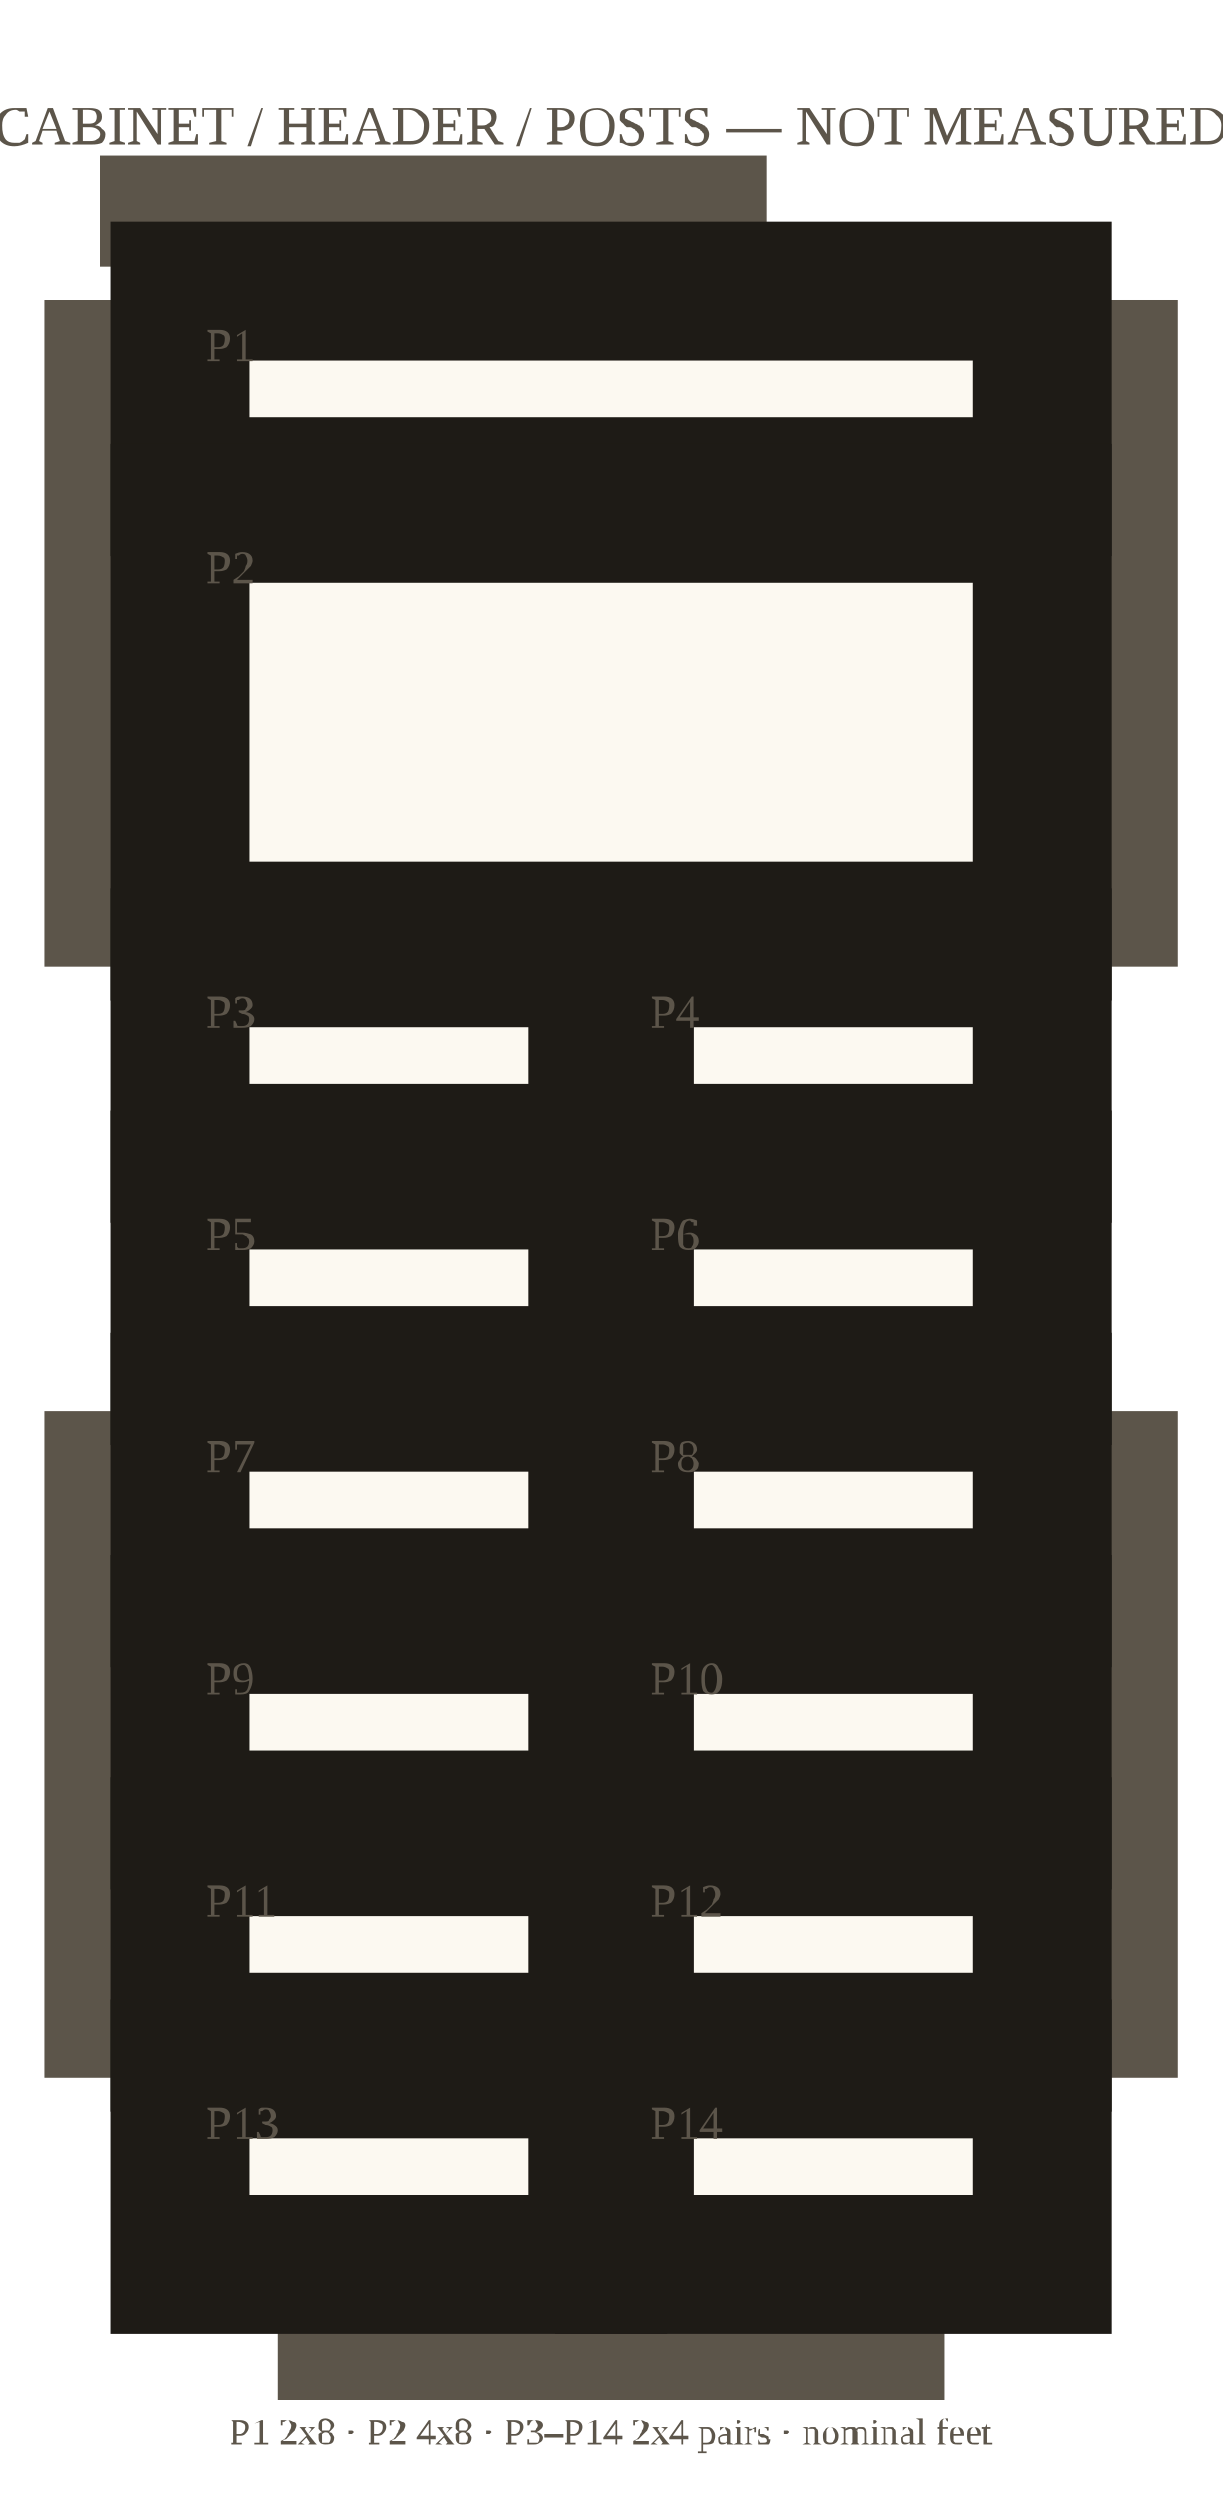
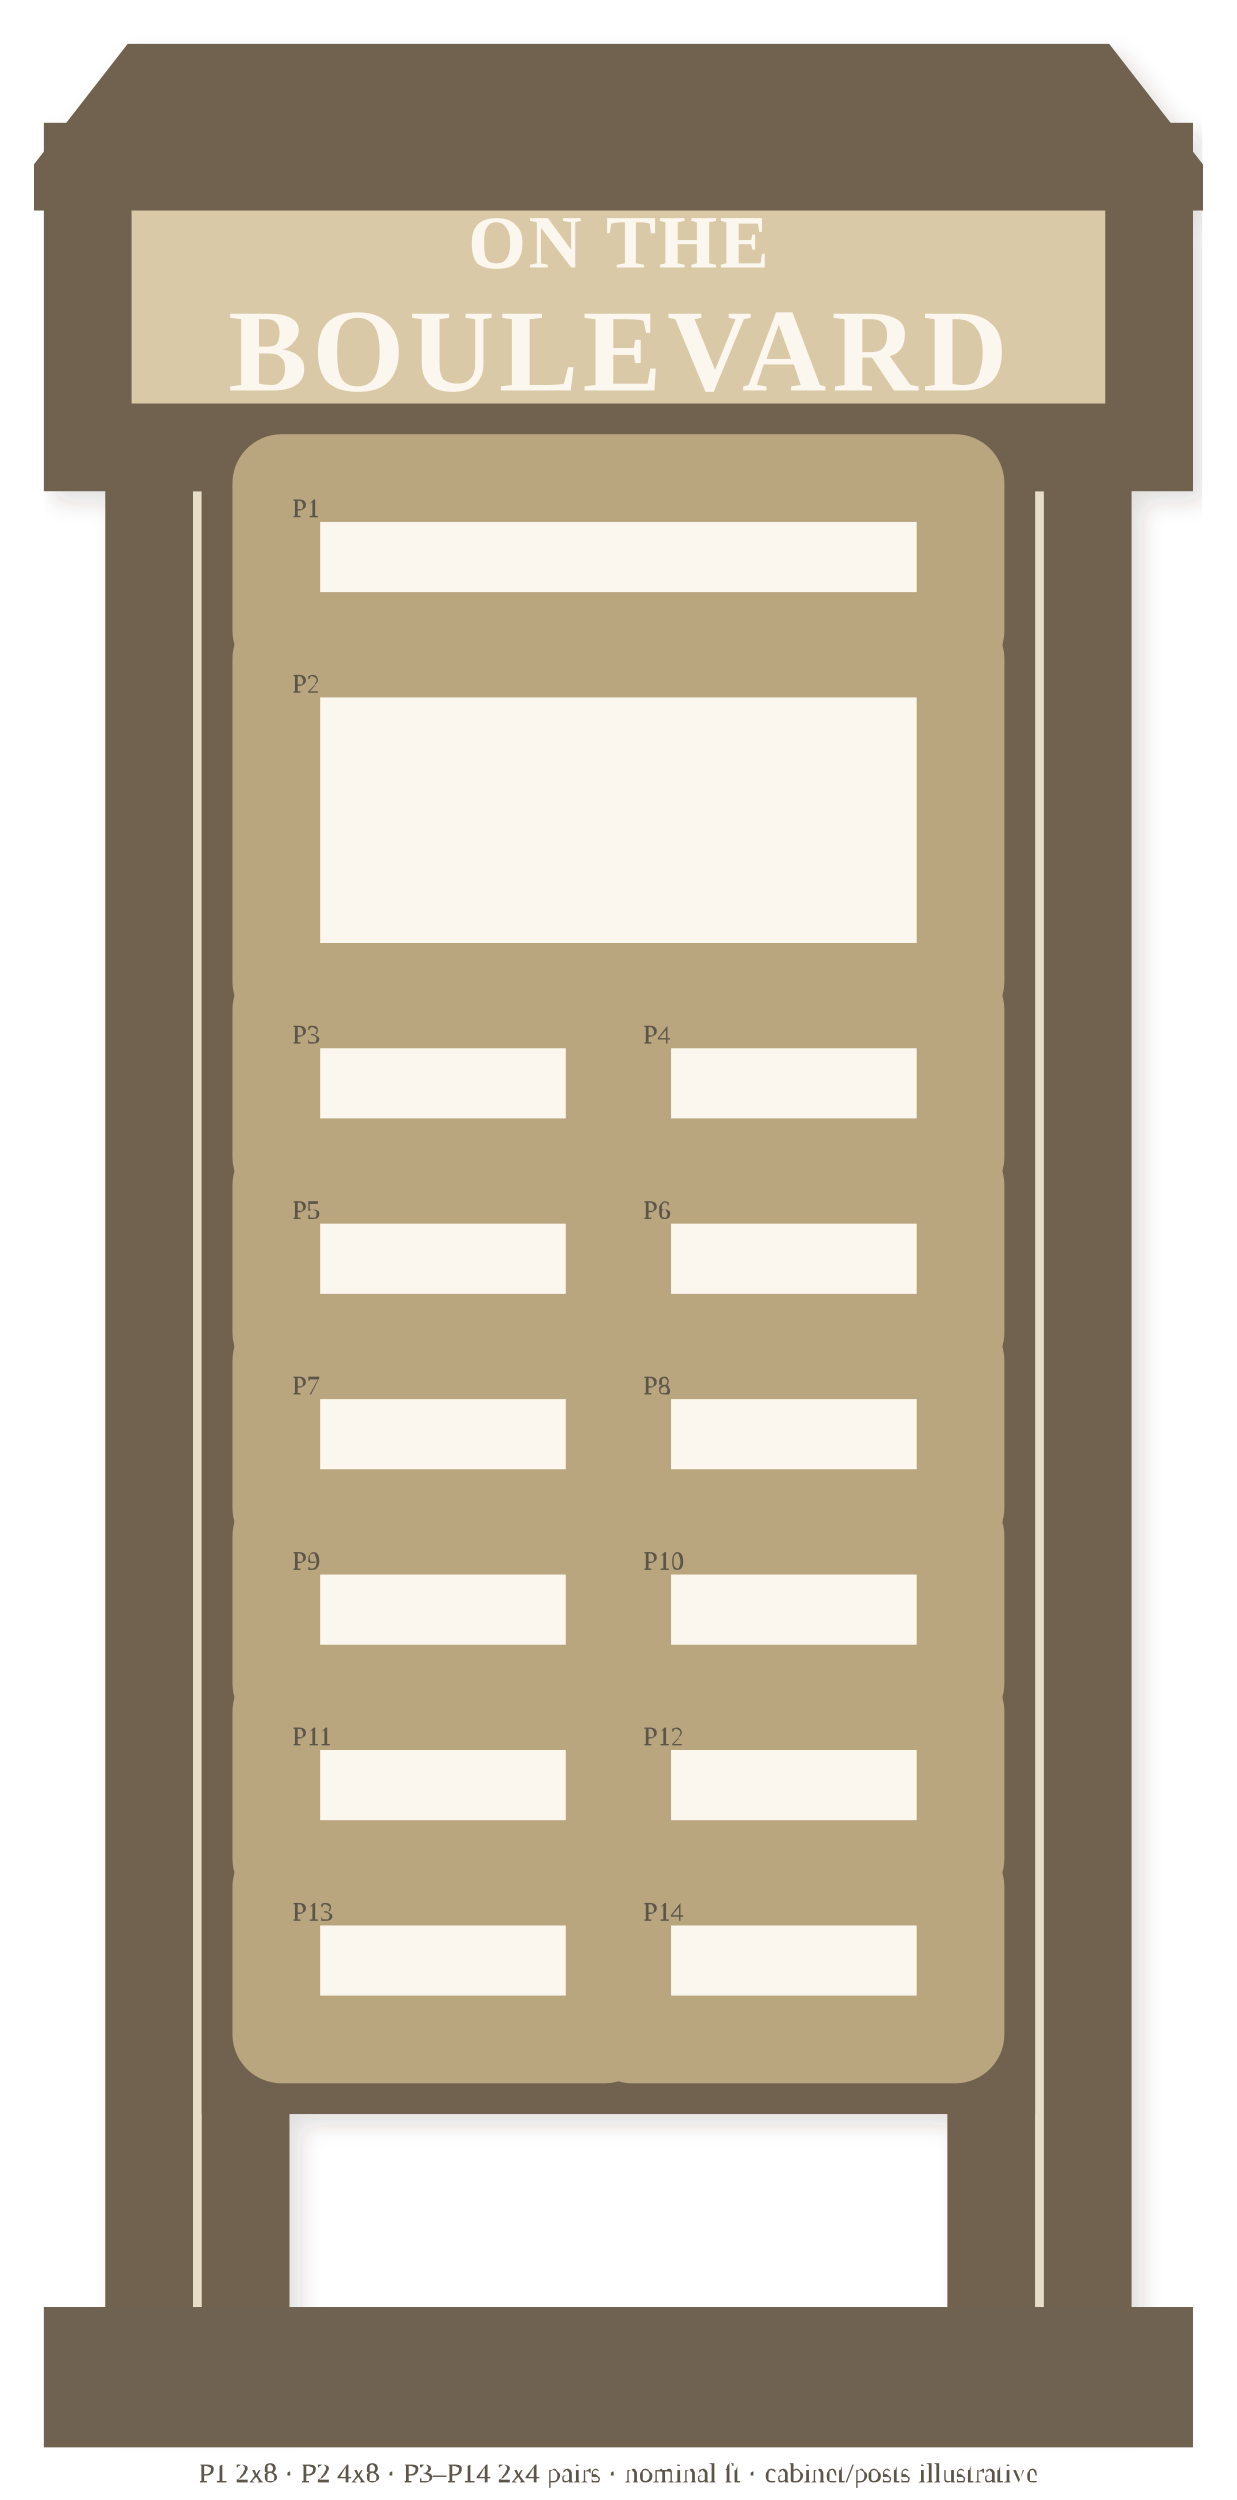
- <svg xmlns="http://www.w3.org/2000/svg" viewBox="-1.5 -2.5 11 22.5" role="img" aria-labelledby="t d" data-units="ft-nominal">
+ <svg xmlns="http://www.w3.org/2000/svg" viewBox="-3.05 -5.35 14.1 28.5" role="img" aria-labelledby="t d" data-units="ft-nominal">
+   <defs>
+     <filter id="cc-sshadow" x="-5%" y="-5%" width="110%" height="120%">
+       <feDropShadow dx="0.12" dy="0.12" stdDeviation="0.12" flood-color="#3B342A" flood-opacity=".16" />
+     </filter>
+   </defs>
  <style>
-     .cc-face{fill:var(--cc-cre-surface-raised,#FCF9F1);stroke:var(--cc-cre-text,#1E1B16);stroke-width:1.25;vector-effect:non-scaling-stroke}
-     .cc-face--derived{stroke-dasharray:4 3}
-     .cc-grade{stroke:var(--cc-cre-text,#1E1B16);stroke-width:2;vector-effect:non-scaling-stroke}
+     .cc-mass{fill:#EFE6D2}
+     .cc-roof{fill:none;stroke:#6F6250;stroke-width:1.4;vector-effect:non-scaling-stroke;stroke-linejoin:round}
+     .cc-demise{stroke:#6F6250;stroke-width:.8;vector-effect:non-scaling-stroke;opacity:.75}
+     .cc-demise--derived{stroke-dasharray:3 3}
+     .cc-hit{fill:transparent;stroke:none}
+     .cc-grade{stroke:#6F6250;stroke-width:1.6;vector-effect:non-scaling-stroke}
+     .cc-face{fill:#FBF7EE;stroke:#B9A57E;stroke-width:1;vector-effect:non-scaling-stroke}
+     .cc-cab{fill:#E8DEC8;stroke:#6F6250;stroke-width:1;vector-effect:non-scaling-stroke}
+     .cc-head{fill:#D9C9A6;stroke:#6F6250;stroke-width:1;vector-effect:non-scaling-stroke}
+     .cc-wordmark{fill:#FBF7EE;font-family:var(--cc-cre-font-display,Besley,Georgia,serif);font-weight:700;letter-spacing:.04em}
+     .cc-slot{fill:#3B342A;font-family:var(--cc-cre-font-ui,Archivo,Arial,sans-serif)}
    .cc-dim{stroke:var(--cc-cre-text-muted,#5C554A);stroke-width:1;vector-effect:non-scaling-stroke;fill:none}
    .cc-label{fill:var(--cc-cre-text,#1E1B16);font-family:var(--cc-cre-font-meta,"Courier Prime",monospace)}
    .cc-muted{fill:var(--cc-cre-text-muted,#5C554A);font-family:var(--cc-cre-font-meta,"Courier Prime",monospace)}
-     .cc-frame{fill:none;stroke:var(--cc-cre-text-muted,#5C554A);stroke-width:1;stroke-dasharray:6 4;vector-effect:non-scaling-stroke}
  </style>
-   <rect class="cc-frame" x="-0.6" y="-0.6" width="9.2" height="19.2" />
-   <text class="cc-muted" x="4" y="-1.2" font-size="0.5" text-anchor="middle">CABINET / HEADER / POSTS — NOT MEASURED</text>
-   <g id="panel-otb-johnston-pylon-p1" class="cc-entity" data-entity-id="panel-otb-johnston-pylon-p1" data-panel-key="P1">
-     <rect class="cc-face" x="0.12" y="0.12" width="7.76" height="1.76" />
-     <text class="cc-muted" x="0.35" y="0.75" font-size="0.42">P1</text>
+   <g class="cc-cabinet" data-illustrative="true" filter="url(#cc-sshadow)">
+     <rect class="cc-cab" x="-1.35" y="-0.25" width="1.1" height="22" />
+     <rect class="cc-cab" x="8.25" y="-0.25" width="1.1" height="22" />
+     <rect class="cc-cab" x="-0.25" y="-0.25" width="8.5" height="18.5" />
+     <path class="cc-head" d="M-2.05 -3.45 L-1.35 -4.35 H9.35 L10.05 -3.45 Z" />
+     <rect class="cc-head" x="-2.05" y="-3.45" width="12.1" height="3.2" />
+     <text class="cc-wordmark" x="4" y="-2.3" font-size="0.85" text-anchor="middle">ON THE</text>
+     <text class="cc-wordmark" x="4" y="-0.9" font-size="1.35" text-anchor="middle">BOULEVARD</text>
  </g>
-   <g id="panel-otb-johnston-pylon-p2" class="cc-entity" data-entity-id="panel-otb-johnston-pylon-p2" data-panel-key="P2">
-     <rect class="cc-face" x="0.12" y="2.12" width="7.76" height="3.76" />
-     <text class="cc-muted" x="0.35" y="2.75" font-size="0.42">P2</text>
+   <g id="panel-otb-johnston-pylon-p1" class="cc-entity" data-entity-id="panel-otb-johnston-pylon-p1" data-panel-key="P1" data-nominal-size="2x8">
+     <rect class="cc-face" x="0.1" y="0.1" width="7.8" height="1.8" rx="0.06" />
+     <text class="cc-slot" data-slot="tenant" x="4" y="1.22" font-size="0.62" text-anchor="middle" />
+     <text class="cc-muted" x="0.28" y="0.55" font-size="0.3">P1</text>
  </g>
-   <g id="panel-otb-johnston-pylon-p3" class="cc-entity" data-entity-id="panel-otb-johnston-pylon-p3" data-panel-key="P3">
-     <rect class="cc-face" x="0.12" y="6.12" width="3.76" height="1.76" />
-     <text class="cc-muted" x="0.35" y="6.75" font-size="0.42">P3</text>
+   <g id="panel-otb-johnston-pylon-p2" class="cc-entity" data-entity-id="panel-otb-johnston-pylon-p2" data-panel-key="P2" data-nominal-size="4x8">
+     <rect class="cc-face" x="0.1" y="2.1" width="7.8" height="3.8" rx="0.06" />
+     <text class="cc-slot" data-slot="tenant" x="4" y="4.22" font-size="0.62" text-anchor="middle" />
+     <text class="cc-muted" x="0.28" y="2.55" font-size="0.3">P2</text>
  </g>
-   <g id="panel-otb-johnston-pylon-p4" class="cc-entity" data-entity-id="panel-otb-johnston-pylon-p4" data-panel-key="P4">
-     <rect class="cc-face" x="4.12" y="6.12" width="3.76" height="1.76" />
-     <text class="cc-muted" x="4.35" y="6.75" font-size="0.42">P4</text>
+   <g id="panel-otb-johnston-pylon-p3" class="cc-entity" data-entity-id="panel-otb-johnston-pylon-p3" data-panel-key="P3" data-nominal-size="2x4">
+     <rect class="cc-face" x="0.1" y="6.1" width="3.8" height="1.8" rx="0.06" />
+     <text class="cc-slot" data-slot="tenant" x="2" y="7.15" font-size="0.42" text-anchor="middle" />
+     <text class="cc-muted" x="0.28" y="6.55" font-size="0.3">P3</text>
  </g>
-   <g id="panel-otb-johnston-pylon-p5" class="cc-entity" data-entity-id="panel-otb-johnston-pylon-p5" data-panel-key="P5">
-     <rect class="cc-face" x="0.12" y="8.12" width="3.76" height="1.76" />
-     <text class="cc-muted" x="0.35" y="8.75" font-size="0.42">P5</text>
+   <g id="panel-otb-johnston-pylon-p4" class="cc-entity" data-entity-id="panel-otb-johnston-pylon-p4" data-panel-key="P4" data-nominal-size="2x4">
+     <rect class="cc-face" x="4.1" y="6.1" width="3.8" height="1.8" rx="0.06" />
+     <text class="cc-slot" data-slot="tenant" x="6" y="7.15" font-size="0.42" text-anchor="middle" />
+     <text class="cc-muted" x="4.28" y="6.55" font-size="0.3">P4</text>
  </g>
-   <g id="panel-otb-johnston-pylon-p6" class="cc-entity" data-entity-id="panel-otb-johnston-pylon-p6" data-panel-key="P6">
-     <rect class="cc-face" x="4.12" y="8.12" width="3.76" height="1.76" />
-     <text class="cc-muted" x="4.35" y="8.75" font-size="0.42">P6</text>
+   <g id="panel-otb-johnston-pylon-p5" class="cc-entity" data-entity-id="panel-otb-johnston-pylon-p5" data-panel-key="P5" data-nominal-size="2x4">
+     <rect class="cc-face" x="0.1" y="8.1" width="3.8" height="1.8" rx="0.06" />
+     <text class="cc-slot" data-slot="tenant" x="2" y="9.15" font-size="0.42" text-anchor="middle" />
+     <text class="cc-muted" x="0.28" y="8.55" font-size="0.3">P5</text>
  </g>
-   <g id="panel-otb-johnston-pylon-p7" class="cc-entity" data-entity-id="panel-otb-johnston-pylon-p7" data-panel-key="P7">
-     <rect class="cc-face" x="0.12" y="10.12" width="3.76" height="1.76" />
-     <text class="cc-muted" x="0.35" y="10.75" font-size="0.42">P7</text>
+   <g id="panel-otb-johnston-pylon-p6" class="cc-entity" data-entity-id="panel-otb-johnston-pylon-p6" data-panel-key="P6" data-nominal-size="2x4">
+     <rect class="cc-face" x="4.1" y="8.1" width="3.8" height="1.8" rx="0.06" />
+     <text class="cc-slot" data-slot="tenant" x="6" y="9.15" font-size="0.42" text-anchor="middle" />
+     <text class="cc-muted" x="4.28" y="8.55" font-size="0.3">P6</text>
  </g>
-   <g id="panel-otb-johnston-pylon-p8" class="cc-entity" data-entity-id="panel-otb-johnston-pylon-p8" data-panel-key="P8">
-     <rect class="cc-face" x="4.12" y="10.12" width="3.76" height="1.76" />
-     <text class="cc-muted" x="4.35" y="10.75" font-size="0.42">P8</text>
+   <g id="panel-otb-johnston-pylon-p7" class="cc-entity" data-entity-id="panel-otb-johnston-pylon-p7" data-panel-key="P7" data-nominal-size="2x4">
+     <rect class="cc-face" x="0.1" y="10.1" width="3.8" height="1.8" rx="0.06" />
+     <text class="cc-slot" data-slot="tenant" x="2" y="11.15" font-size="0.42" text-anchor="middle" />
+     <text class="cc-muted" x="0.28" y="10.55" font-size="0.3">P7</text>
  </g>
-   <g id="panel-otb-johnston-pylon-p9" class="cc-entity" data-entity-id="panel-otb-johnston-pylon-p9" data-panel-key="P9">
-     <rect class="cc-face" x="0.12" y="12.12" width="3.76" height="1.76" />
-     <text class="cc-muted" x="0.35" y="12.75" font-size="0.42">P9</text>
+   <g id="panel-otb-johnston-pylon-p8" class="cc-entity" data-entity-id="panel-otb-johnston-pylon-p8" data-panel-key="P8" data-nominal-size="2x4">
+     <rect class="cc-face" x="4.1" y="10.1" width="3.8" height="1.8" rx="0.06" />
+     <text class="cc-slot" data-slot="tenant" x="6" y="11.15" font-size="0.42" text-anchor="middle" />
+     <text class="cc-muted" x="4.28" y="10.55" font-size="0.3">P8</text>
  </g>
-   <g id="panel-otb-johnston-pylon-p10" class="cc-entity" data-entity-id="panel-otb-johnston-pylon-p10" data-panel-key="P10">
-     <rect class="cc-face" x="4.12" y="12.12" width="3.76" height="1.76" />
-     <text class="cc-muted" x="4.35" y="12.75" font-size="0.42">P10</text>
+   <g id="panel-otb-johnston-pylon-p9" class="cc-entity" data-entity-id="panel-otb-johnston-pylon-p9" data-panel-key="P9" data-nominal-size="2x4">
+     <rect class="cc-face" x="0.1" y="12.1" width="3.8" height="1.8" rx="0.06" />
+     <text class="cc-slot" data-slot="tenant" x="2" y="13.15" font-size="0.42" text-anchor="middle" />
+     <text class="cc-muted" x="0.28" y="12.55" font-size="0.3">P9</text>
  </g>
-   <g id="panel-otb-johnston-pylon-p11" class="cc-entity" data-entity-id="panel-otb-johnston-pylon-p11" data-panel-key="P11">
-     <rect class="cc-face" x="0.12" y="14.12" width="3.76" height="1.76" />
-     <text class="cc-muted" x="0.35" y="14.75" font-size="0.42">P11</text>
+   <g id="panel-otb-johnston-pylon-p10" class="cc-entity" data-entity-id="panel-otb-johnston-pylon-p10" data-panel-key="P10" data-nominal-size="2x4">
+     <rect class="cc-face" x="4.1" y="12.1" width="3.8" height="1.8" rx="0.06" />
+     <text class="cc-slot" data-slot="tenant" x="6" y="13.15" font-size="0.42" text-anchor="middle" />
+     <text class="cc-muted" x="4.28" y="12.55" font-size="0.3">P10</text>
  </g>
-   <g id="panel-otb-johnston-pylon-p12" class="cc-entity" data-entity-id="panel-otb-johnston-pylon-p12" data-panel-key="P12">
-     <rect class="cc-face" x="4.12" y="14.12" width="3.76" height="1.76" />
-     <text class="cc-muted" x="4.35" y="14.75" font-size="0.42">P12</text>
+   <g id="panel-otb-johnston-pylon-p11" class="cc-entity" data-entity-id="panel-otb-johnston-pylon-p11" data-panel-key="P11" data-nominal-size="2x4">
+     <rect class="cc-face" x="0.1" y="14.1" width="3.8" height="1.8" rx="0.06" />
+     <text class="cc-slot" data-slot="tenant" x="2" y="15.15" font-size="0.42" text-anchor="middle" />
+     <text class="cc-muted" x="0.28" y="14.55" font-size="0.3">P11</text>
  </g>
-   <g id="panel-otb-johnston-pylon-p13" class="cc-entity" data-entity-id="panel-otb-johnston-pylon-p13" data-panel-key="P13">
-     <rect class="cc-face" x="0.12" y="16.12" width="3.76" height="1.76" />
-     <text class="cc-muted" x="0.35" y="16.75" font-size="0.42">P13</text>
+   <g id="panel-otb-johnston-pylon-p12" class="cc-entity" data-entity-id="panel-otb-johnston-pylon-p12" data-panel-key="P12" data-nominal-size="2x4">
+     <rect class="cc-face" x="4.1" y="14.1" width="3.8" height="1.8" rx="0.06" />
+     <text class="cc-slot" data-slot="tenant" x="6" y="15.15" font-size="0.42" text-anchor="middle" />
+     <text class="cc-muted" x="4.28" y="14.55" font-size="0.3">P12</text>
  </g>
-   <g id="panel-otb-johnston-pylon-p14" class="cc-entity" data-entity-id="panel-otb-johnston-pylon-p14" data-panel-key="P14">
-     <rect class="cc-face" x="4.12" y="16.12" width="3.76" height="1.76" />
-     <text class="cc-muted" x="4.35" y="16.75" font-size="0.42">P14</text>
+   <g id="panel-otb-johnston-pylon-p13" class="cc-entity" data-entity-id="panel-otb-johnston-pylon-p13" data-panel-key="P13" data-nominal-size="2x4">
+     <rect class="cc-face" x="0.1" y="16.1" width="3.8" height="1.8" rx="0.06" />
+     <text class="cc-slot" data-slot="tenant" x="2" y="17.15" font-size="0.42" text-anchor="middle" />
+     <text class="cc-muted" x="0.28" y="16.55" font-size="0.3">P13</text>
  </g>
-   <text class="cc-muted" x="4" y="19.5" font-size="0.34" text-anchor="middle">P1 2x8 · P2 4x8 · P3–P14 2x4 pairs · nominal feet</text>
+   <g id="panel-otb-johnston-pylon-p14" class="cc-entity" data-entity-id="panel-otb-johnston-pylon-p14" data-panel-key="P14" data-nominal-size="2x4">
+     <rect class="cc-face" x="4.1" y="16.1" width="3.8" height="1.8" rx="0.06" />
+     <text class="cc-slot" data-slot="tenant" x="6" y="17.15" font-size="0.42" text-anchor="middle" />
+     <text class="cc-muted" x="4.28" y="16.55" font-size="0.3">P14</text>
+   </g>
+   <line class="cc-grade" x1="-2.55" y1="21.75" x2="10.55" y2="21.75" />
+   <text class="cc-muted" x="4" y="22.95" font-size="0.32" text-anchor="middle">P1 2x8 · P2 4x8 · P3–P14 2x4 pairs · nominal ft · cabinet/posts illustrative</text>
</svg>
